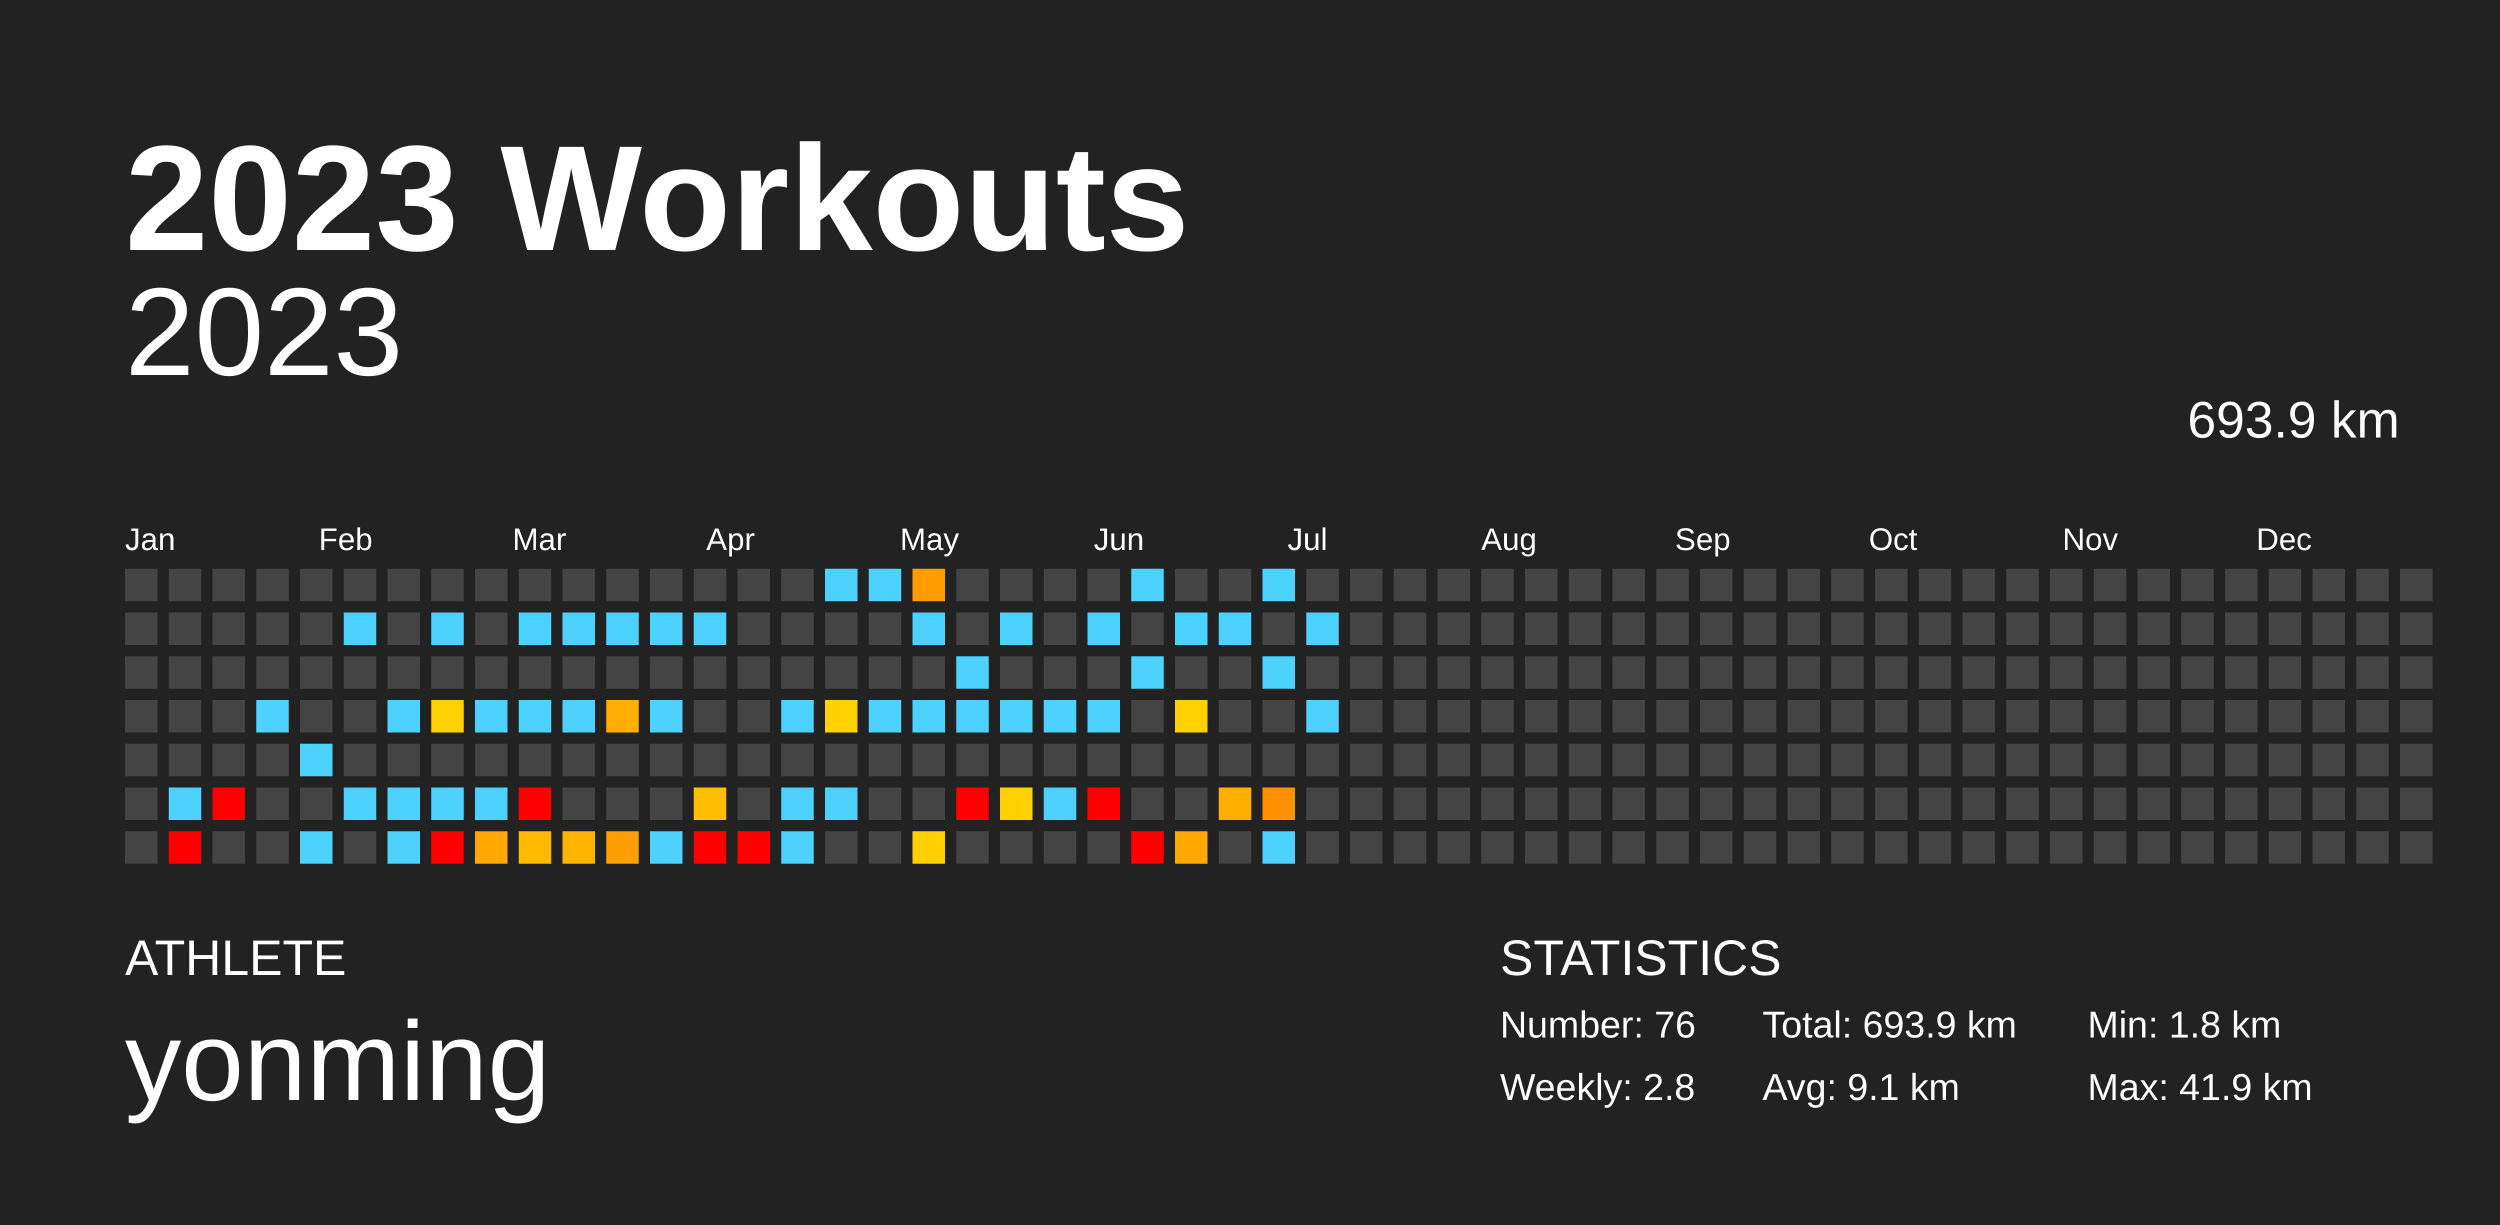
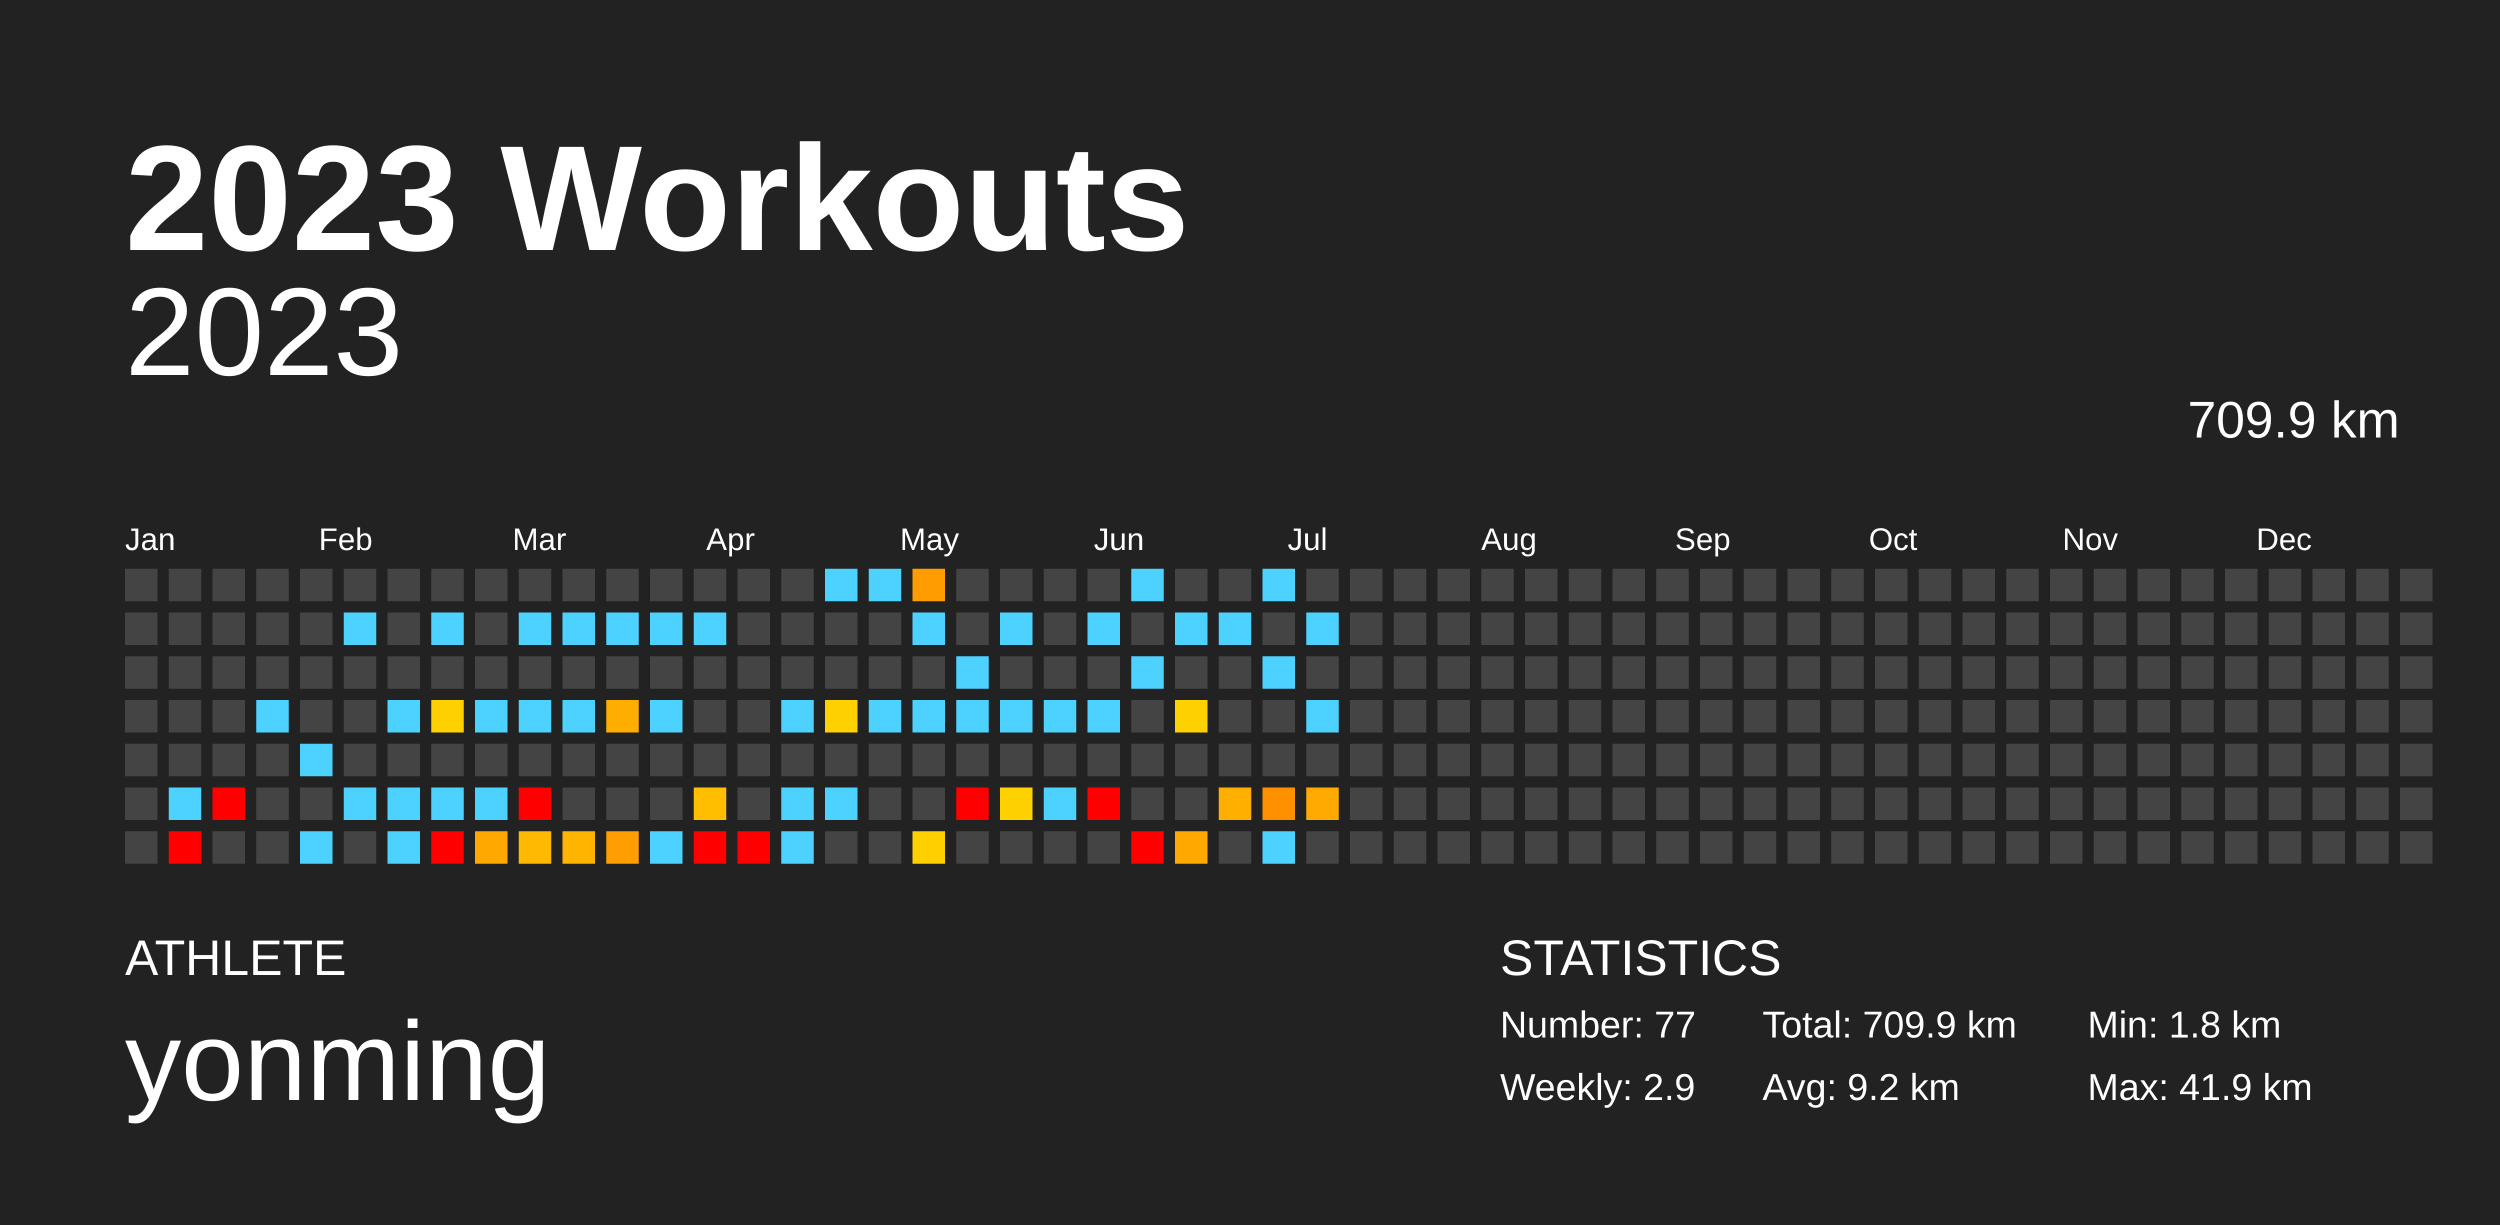
<svg xmlns="http://www.w3.org/2000/svg" baseProfile="full" height="98mm" version="1.1" viewBox="0,0,200,98" width="200mm">
  <defs />
  <rect fill="#222222" height="98" width="200" x="0" y="0" />
  <text fill="#FFFFFF" style="font-size:12px; font-family:Arial; font-weight:bold;" x="10" y="20">2023 Workouts</text>
  <text fill="#FFFFFF" style="font-size:4px; font-family:Arial" x="10" y="78">ATHLETE</text>
  <text fill="#FFFFFF" style="font-size:9px; font-family:Arial" x="10" y="88">yonming</text>
  <text fill="#FFFFFF" style="font-size:4px; font-family:Arial" x="120" y="78">STATISTICS</text>
-   <text fill="#FFFFFF" style="font-size:3px; font-family:Arial" x="120" y="83">Number: 76</text>
-   <text fill="#FFFFFF" style="font-size:3px; font-family:Arial" x="120" y="88">Weekly: 2.8</text>
-   <text fill="#FFFFFF" style="font-size:3px; font-family:Arial" x="141" y="83">Total: 693.9 km</text>
-   <text fill="#FFFFFF" style="font-size:3px; font-family:Arial" x="141" y="88">Avg: 9.1 km</text>
+   <text fill="#FFFFFF" style="font-size:3px; font-family:Arial" x="120" y="83">Number: 77</text>
+   <text fill="#FFFFFF" style="font-size:3px; font-family:Arial" x="120" y="88">Weekly: 2.9</text>
+   <text fill="#FFFFFF" style="font-size:3px; font-family:Arial" x="141" y="83">Total: 709.9 km</text>
+   <text fill="#FFFFFF" style="font-size:3px; font-family:Arial" x="141" y="88">Avg: 9.2 km</text>
  <text fill="#FFFFFF" style="font-size:3px; font-family:Arial" x="167" y="83">Min: 1.8 km</text>
  <text fill="#FFFFFF" style="font-size:3px; font-family:Arial" x="167" y="88">Max: 41.9 km</text>
  <text alignment-baseline="hanging" fill="#FFFFFF" style="font-size:10.0px; font-family:Arial;" x="10" y="30">2023</text>
-   <text alignment-baseline="hanging" fill="#FFFFFF" style="font-size:4.125px; font-family:Arial;" x="175" y="35">693.9 km</text>
+   <text alignment-baseline="hanging" fill="#FFFFFF" style="font-size:4.125px; font-family:Arial;" x="175" y="35">709.9 km</text>
  <text fill="#FFFFFF" style="font-size:2.5px; font-family:Arial" x="10.0" y="44">Jan</text>
  <text fill="#FFFFFF" style="font-size:2.5px; font-family:Arial" x="25.5" y="44">Feb</text>
  <text fill="#FFFFFF" style="font-size:2.5px; font-family:Arial" x="41.0" y="44">Mar</text>
  <text fill="#FFFFFF" style="font-size:2.5px; font-family:Arial" x="56.5" y="44">Apr</text>
  <text fill="#FFFFFF" style="font-size:2.5px; font-family:Arial" x="72.0" y="44">May</text>
  <text fill="#FFFFFF" style="font-size:2.5px; font-family:Arial" x="87.5" y="44">Jun</text>
  <text fill="#FFFFFF" style="font-size:2.5px; font-family:Arial" x="103.0" y="44">Jul</text>
  <text fill="#FFFFFF" style="font-size:2.5px; font-family:Arial" x="118.5" y="44">Aug</text>
  <text fill="#FFFFFF" style="font-size:2.5px; font-family:Arial" x="134.0" y="44">Sep</text>
  <text fill="#FFFFFF" style="font-size:2.5px; font-family:Arial" x="149.5" y="44">Oct</text>
  <text fill="#FFFFFF" style="font-size:2.5px; font-family:Arial" x="165.0" y="44">Nov</text>
  <text fill="#FFFFFF" style="font-size:2.5px; font-family:Arial" x="180.5" y="44">Dec</text>
  <rect fill="#444444" height="2.6" width="2.6" x="10.0" y="45.5" />
  <rect fill="#444444" height="2.6" width="2.6" x="10.0" y="49.0" />
  <rect fill="#444444" height="2.6" width="2.6" x="10.0" y="52.5" />
  <rect fill="#444444" height="2.6" width="2.6" x="10.0" y="56.0" />
  <rect fill="#444444" height="2.6" width="2.6" x="10.0" y="59.5" />
  <rect fill="#444444" height="2.6" width="2.6" x="10.0" y="63.0" />
  <rect fill="#444444" height="2.6" width="2.6" x="10.0" y="66.5" />
  <rect fill="#444444" height="2.6" width="2.6" x="13.5" y="45.5" />
  <rect fill="#444444" height="2.6" width="2.6" x="13.5" y="49.0" />
  <rect fill="#444444" height="2.6" width="2.6" x="13.5" y="52.5" />
  <rect fill="#444444" height="2.6" width="2.6" x="13.5" y="56.0" />
  <rect fill="#444444" height="2.6" width="2.6" x="13.5" y="59.5" />
  <rect fill="#4dd2ff" height="2.6" width="2.6" x="13.5" y="63.0" />
  <rect fill="red" height="2.6" width="2.6" x="13.5" y="66.5" />
  <rect fill="#444444" height="2.6" width="2.6" x="17.0" y="45.5" />
  <rect fill="#444444" height="2.6" width="2.6" x="17.0" y="49.0" />
  <rect fill="#444444" height="2.6" width="2.6" x="17.0" y="52.5" />
  <rect fill="#444444" height="2.6" width="2.6" x="17.0" y="56.0" />
  <rect fill="#444444" height="2.6" width="2.6" x="17.0" y="59.5" />
  <rect fill="red" height="2.6" width="2.6" x="17.0" y="63.0" />
  <rect fill="#444444" height="2.6" width="2.6" x="17.0" y="66.5" />
  <rect fill="#444444" height="2.6" width="2.6" x="20.5" y="45.5" />
  <rect fill="#444444" height="2.6" width="2.6" x="20.5" y="49.0" />
  <rect fill="#444444" height="2.6" width="2.6" x="20.5" y="52.5" />
  <rect fill="#4dd2ff" height="2.6" width="2.6" x="20.5" y="56.0" />
  <rect fill="#444444" height="2.6" width="2.6" x="20.5" y="59.5" />
  <rect fill="#444444" height="2.6" width="2.6" x="20.5" y="63.0" />
  <rect fill="#444444" height="2.6" width="2.6" x="20.5" y="66.5" />
  <rect fill="#444444" height="2.6" width="2.6" x="24.0" y="45.5" />
  <rect fill="#444444" height="2.6" width="2.6" x="24.0" y="49.0" />
  <rect fill="#444444" height="2.6" width="2.6" x="24.0" y="52.5" />
  <rect fill="#444444" height="2.6" width="2.6" x="24.0" y="56.0" />
  <rect fill="#4dd2ff" height="2.6" width="2.6" x="24.0" y="59.5" />
  <rect fill="#444444" height="2.6" width="2.6" x="24.0" y="63.0" />
  <rect fill="#4dd2ff" height="2.6" width="2.6" x="24.0" y="66.5" />
  <rect fill="#444444" height="2.6" width="2.6" x="27.5" y="45.5" />
  <rect fill="#4dd2ff" height="2.6" width="2.6" x="27.5" y="49.0" />
  <rect fill="#444444" height="2.6" width="2.6" x="27.5" y="52.5" />
  <rect fill="#444444" height="2.6" width="2.6" x="27.5" y="56.0" />
  <rect fill="#444444" height="2.6" width="2.6" x="27.5" y="59.5" />
  <rect fill="#4dd2ff" height="2.6" width="2.6" x="27.5" y="63.0" />
  <rect fill="#444444" height="2.6" width="2.6" x="27.5" y="66.5" />
  <rect fill="#444444" height="2.6" width="2.6" x="31.0" y="45.5" />
  <rect fill="#444444" height="2.6" width="2.6" x="31.0" y="49.0" />
  <rect fill="#444444" height="2.6" width="2.6" x="31.0" y="52.5" />
  <rect fill="#4dd2ff" height="2.6" width="2.6" x="31.0" y="56.0" />
  <rect fill="#444444" height="2.6" width="2.6" x="31.0" y="59.5" />
  <rect fill="#4dd2ff" height="2.6" width="2.6" x="31.0" y="63.0" />
  <rect fill="#4dd2ff" height="2.6" width="2.6" x="31.0" y="66.5" />
  <rect fill="#444444" height="2.6" width="2.6" x="34.5" y="45.5" />
  <rect fill="#4dd2ff" height="2.6" width="2.6" x="34.5" y="49.0" />
  <rect fill="#444444" height="2.6" width="2.6" x="34.5" y="52.5" />
  <rect fill="#ffd100" height="2.6" width="2.6" x="34.5" y="56.0" />
  <rect fill="#444444" height="2.6" width="2.6" x="34.5" y="59.5" />
  <rect fill="#4dd2ff" height="2.6" width="2.6" x="34.5" y="63.0" />
  <rect fill="red" height="2.6" width="2.6" x="34.5" y="66.5" />
  <rect fill="#444444" height="2.6" width="2.6" x="38.0" y="45.5" />
  <rect fill="#444444" height="2.6" width="2.6" x="38.0" y="49.0" />
  <rect fill="#444444" height="2.6" width="2.6" x="38.0" y="52.5" />
  <rect fill="#4dd2ff" height="2.6" width="2.6" x="38.0" y="56.0" />
  <rect fill="#444444" height="2.6" width="2.6" x="38.0" y="59.5" />
  <rect fill="#4dd2ff" height="2.6" width="2.6" x="38.0" y="63.0" />
  <rect fill="#ffa900" height="2.6" width="2.6" x="38.0" y="66.5" />
  <rect fill="#444444" height="2.6" width="2.6" x="41.5" y="45.5" />
  <rect fill="#4dd2ff" height="2.6" width="2.6" x="41.5" y="49.0" />
  <rect fill="#444444" height="2.6" width="2.6" x="41.5" y="52.5" />
  <rect fill="#4dd2ff" height="2.6" width="2.6" x="41.5" y="56.0" />
  <rect fill="#444444" height="2.6" width="2.6" x="41.5" y="59.5" />
  <rect fill="red" height="2.6" width="2.6" x="41.5" y="63.0" />
  <rect fill="#ffb900" height="2.6" width="2.6" x="41.5" y="66.5" />
  <rect fill="#444444" height="2.6" width="2.6" x="45.0" y="45.5" />
  <rect fill="#4dd2ff" height="2.6" width="2.6" x="45.0" y="49.0" />
  <rect fill="#444444" height="2.6" width="2.6" x="45.0" y="52.5" />
  <rect fill="#4dd2ff" height="2.6" width="2.6" x="45.0" y="56.0" />
  <rect fill="#444444" height="2.6" width="2.6" x="45.0" y="59.5" />
  <rect fill="#444444" height="2.6" width="2.6" x="45.0" y="63.0" />
  <rect fill="#ffb400" height="2.6" width="2.6" x="45.0" y="66.5" />
  <rect fill="#444444" height="2.6" width="2.6" x="48.5" y="45.5" />
  <rect fill="#4dd2ff" height="2.6" width="2.6" x="48.5" y="49.0" />
  <rect fill="#444444" height="2.6" width="2.6" x="48.5" y="52.5" />
  <rect fill="#ffae00" height="2.6" width="2.6" x="48.5" y="56.0" />
  <rect fill="#444444" height="2.6" width="2.6" x="48.5" y="59.5" />
  <rect fill="#444444" height="2.6" width="2.6" x="48.5" y="63.0" />
  <rect fill="#ff9e00" height="2.6" width="2.6" x="48.5" y="66.5" />
  <rect fill="#444444" height="2.6" width="2.6" x="52.0" y="45.5" />
  <rect fill="#4dd2ff" height="2.6" width="2.6" x="52.0" y="49.0" />
  <rect fill="#444444" height="2.6" width="2.6" x="52.0" y="52.5" />
  <rect fill="#4dd2ff" height="2.6" width="2.6" x="52.0" y="56.0" />
  <rect fill="#444444" height="2.6" width="2.6" x="52.0" y="59.5" />
  <rect fill="#444444" height="2.6" width="2.6" x="52.0" y="63.0" />
  <rect fill="#4dd2ff" height="2.6" width="2.6" x="52.0" y="66.5" />
  <rect fill="#444444" height="2.6" width="2.6" x="55.5" y="45.5" />
  <rect fill="#4dd2ff" height="2.6" width="2.6" x="55.5" y="49.0" />
  <rect fill="#444444" height="2.6" width="2.6" x="55.5" y="52.5" />
  <rect fill="#444444" height="2.6" width="2.6" x="55.5" y="56.0" />
  <rect fill="#444444" height="2.6" width="2.6" x="55.5" y="59.5" />
  <rect fill="#ffbf00" height="2.6" width="2.6" x="55.5" y="63.0" />
  <rect fill="red" height="2.6" width="2.6" x="55.5" y="66.5" />
  <rect fill="#444444" height="2.6" width="2.6" x="59.0" y="45.5" />
  <rect fill="#444444" height="2.6" width="2.6" x="59.0" y="49.0" />
  <rect fill="#444444" height="2.6" width="2.6" x="59.0" y="52.5" />
  <rect fill="#444444" height="2.6" width="2.6" x="59.0" y="56.0" />
  <rect fill="#444444" height="2.6" width="2.6" x="59.0" y="59.5" />
  <rect fill="#444444" height="2.6" width="2.6" x="59.0" y="63.0" />
  <rect fill="red" height="2.6" width="2.6" x="59.0" y="66.5" />
  <rect fill="#444444" height="2.6" width="2.6" x="62.5" y="45.5" />
  <rect fill="#444444" height="2.6" width="2.6" x="62.5" y="49.0" />
  <rect fill="#444444" height="2.6" width="2.6" x="62.5" y="52.5" />
  <rect fill="#4dd2ff" height="2.6" width="2.6" x="62.5" y="56.0" />
  <rect fill="#444444" height="2.6" width="2.6" x="62.5" y="59.5" />
  <rect fill="#4dd2ff" height="2.6" width="2.6" x="62.5" y="63.0" />
  <rect fill="#4dd2ff" height="2.6" width="2.6" x="62.5" y="66.5" />
  <rect fill="#4dd2ff" height="2.6" width="2.6" x="66.0" y="45.5" />
  <rect fill="#444444" height="2.6" width="2.6" x="66.0" y="49.0" />
  <rect fill="#444444" height="2.6" width="2.6" x="66.0" y="52.5" />
  <rect fill="#ffd100" height="2.6" width="2.6" x="66.0" y="56.0" />
  <rect fill="#444444" height="2.6" width="2.6" x="66.0" y="59.5" />
  <rect fill="#4dd2ff" height="2.6" width="2.6" x="66.0" y="63.0" />
  <rect fill="#444444" height="2.6" width="2.6" x="66.0" y="66.5" />
  <rect fill="#4dd2ff" height="2.6" width="2.6" x="69.5" y="45.5" />
  <rect fill="#444444" height="2.6" width="2.6" x="69.5" y="49.0" />
  <rect fill="#444444" height="2.6" width="2.6" x="69.5" y="52.5" />
  <rect fill="#4dd2ff" height="2.6" width="2.6" x="69.5" y="56.0" />
  <rect fill="#444444" height="2.6" width="2.6" x="69.5" y="59.5" />
  <rect fill="#444444" height="2.6" width="2.6" x="69.5" y="63.0" />
  <rect fill="#444444" height="2.6" width="2.6" x="69.5" y="66.5" />
  <rect fill="#ff9c00" height="2.6" width="2.6" x="73.0" y="45.5" />
  <rect fill="#4dd2ff" height="2.6" width="2.6" x="73.0" y="49.0" />
  <rect fill="#444444" height="2.6" width="2.6" x="73.0" y="52.5" />
  <rect fill="#4dd2ff" height="2.6" width="2.6" x="73.0" y="56.0" />
  <rect fill="#444444" height="2.6" width="2.6" x="73.0" y="59.5" />
  <rect fill="#444444" height="2.6" width="2.6" x="73.0" y="63.0" />
  <rect fill="#ffcf00" height="2.6" width="2.6" x="73.0" y="66.5" />
  <rect fill="#444444" height="2.6" width="2.6" x="76.5" y="45.5" />
  <rect fill="#444444" height="2.6" width="2.6" x="76.5" y="49.0" />
  <rect fill="#4dd2ff" height="2.6" width="2.6" x="76.5" y="52.5" />
  <rect fill="#4dd2ff" height="2.6" width="2.6" x="76.5" y="56.0" />
  <rect fill="#444444" height="2.6" width="2.6" x="76.5" y="59.5" />
  <rect fill="red" height="2.6" width="2.6" x="76.5" y="63.0" />
  <rect fill="#444444" height="2.6" width="2.6" x="76.5" y="66.5" />
  <rect fill="#444444" height="2.6" width="2.6" x="80.0" y="45.5" />
  <rect fill="#4dd2ff" height="2.6" width="2.6" x="80.0" y="49.0" />
  <rect fill="#444444" height="2.6" width="2.6" x="80.0" y="52.5" />
  <rect fill="#4dd2ff" height="2.6" width="2.6" x="80.0" y="56.0" />
  <rect fill="#444444" height="2.6" width="2.6" x="80.0" y="59.5" />
  <rect fill="#ffd100" height="2.6" width="2.6" x="80.0" y="63.0" />
  <rect fill="#444444" height="2.6" width="2.6" x="80.0" y="66.5" />
  <rect fill="#444444" height="2.6" width="2.6" x="83.5" y="45.5" />
  <rect fill="#444444" height="2.6" width="2.6" x="83.5" y="49.0" />
  <rect fill="#444444" height="2.6" width="2.6" x="83.5" y="52.5" />
  <rect fill="#4dd2ff" height="2.6" width="2.6" x="83.5" y="56.0" />
  <rect fill="#444444" height="2.6" width="2.6" x="83.5" y="59.5" />
  <rect fill="#4dd2ff" height="2.6" width="2.6" x="83.5" y="63.0" />
  <rect fill="#444444" height="2.6" width="2.6" x="83.5" y="66.5" />
  <rect fill="#444444" height="2.6" width="2.6" x="87.0" y="45.5" />
  <rect fill="#4dd2ff" height="2.6" width="2.6" x="87.0" y="49.0" />
  <rect fill="#444444" height="2.6" width="2.6" x="87.0" y="52.5" />
  <rect fill="#4dd2ff" height="2.6" width="2.6" x="87.0" y="56.0" />
  <rect fill="#444444" height="2.6" width="2.6" x="87.0" y="59.5" />
  <rect fill="red" height="2.6" width="2.6" x="87.0" y="63.0" />
  <rect fill="#444444" height="2.6" width="2.6" x="87.0" y="66.5" />
  <rect fill="#4dd2ff" height="2.6" width="2.6" x="90.5" y="45.5" />
  <rect fill="#444444" height="2.6" width="2.6" x="90.5" y="49.0" />
  <rect fill="#4dd2ff" height="2.6" width="2.6" x="90.5" y="52.5" />
  <rect fill="#444444" height="2.6" width="2.6" x="90.5" y="56.0" />
  <rect fill="#444444" height="2.6" width="2.6" x="90.5" y="59.5" />
  <rect fill="#444444" height="2.6" width="2.6" x="90.5" y="63.0" />
  <rect fill="red" height="2.6" width="2.6" x="90.5" y="66.5" />
  <rect fill="#444444" height="2.6" width="2.6" x="94.0" y="45.5" />
  <rect fill="#4dd2ff" height="2.6" width="2.6" x="94.0" y="49.0" />
  <rect fill="#444444" height="2.6" width="2.6" x="94.0" y="52.5" />
  <rect fill="#ffd100" height="2.6" width="2.6" x="94.0" y="56.0" />
  <rect fill="#444444" height="2.6" width="2.6" x="94.0" y="59.5" />
  <rect fill="#444444" height="2.6" width="2.6" x="94.0" y="63.0" />
  <rect fill="#ffa900" height="2.6" width="2.6" x="94.0" y="66.5" />
  <rect fill="#444444" height="2.6" width="2.6" x="97.5" y="45.5" />
  <rect fill="#4dd2ff" height="2.6" width="2.6" x="97.5" y="49.0" />
  <rect fill="#444444" height="2.6" width="2.6" x="97.5" y="52.5" />
  <rect fill="#444444" height="2.6" width="2.6" x="97.5" y="56.0" />
  <rect fill="#444444" height="2.6" width="2.6" x="97.5" y="59.5" />
  <rect fill="#ffaf00" height="2.6" width="2.6" x="97.5" y="63.0" />
  <rect fill="#444444" height="2.6" width="2.6" x="97.5" y="66.5" />
  <rect fill="#4dd2ff" height="2.6" width="2.6" x="101.0" y="45.5" />
  <rect fill="#444444" height="2.6" width="2.6" x="101.0" y="49.0" />
  <rect fill="#4dd2ff" height="2.6" width="2.6" x="101.0" y="52.5" />
  <rect fill="#444444" height="2.6" width="2.6" x="101.0" y="56.0" />
  <rect fill="#444444" height="2.6" width="2.6" x="101.0" y="59.5" />
  <rect fill="#ff9100" height="2.6" width="2.6" x="101.0" y="63.0" />
  <rect fill="#4dd2ff" height="2.6" width="2.6" x="101.0" y="66.5" />
  <rect fill="#444444" height="2.6" width="2.6" x="104.5" y="45.5" />
  <rect fill="#4dd2ff" height="2.6" width="2.6" x="104.5" y="49.0" />
  <rect fill="#444444" height="2.6" width="2.6" x="104.5" y="52.5" />
  <rect fill="#4dd2ff" height="2.6" width="2.6" x="104.5" y="56.0" />
  <rect fill="#444444" height="2.6" width="2.6" x="104.5" y="59.5" />
-   <rect fill="#444444" height="2.6" width="2.6" x="104.5" y="63.0" />
+   <rect fill="#ffaa00" height="2.6" width="2.6" x="104.5" y="63.0" />
  <rect fill="#444444" height="2.6" width="2.6" x="104.5" y="66.5" />
  <rect fill="#444444" height="2.6" width="2.6" x="108.0" y="45.5" />
  <rect fill="#444444" height="2.6" width="2.6" x="108.0" y="49.0" />
  <rect fill="#444444" height="2.6" width="2.6" x="108.0" y="52.5" />
  <rect fill="#444444" height="2.6" width="2.6" x="108.0" y="56.0" />
  <rect fill="#444444" height="2.6" width="2.6" x="108.0" y="59.5" />
  <rect fill="#444444" height="2.6" width="2.6" x="108.0" y="63.0" />
  <rect fill="#444444" height="2.6" width="2.6" x="108.0" y="66.5" />
  <rect fill="#444444" height="2.6" width="2.6" x="111.5" y="45.5" />
  <rect fill="#444444" height="2.6" width="2.6" x="111.5" y="49.0" />
  <rect fill="#444444" height="2.6" width="2.6" x="111.5" y="52.5" />
  <rect fill="#444444" height="2.6" width="2.6" x="111.5" y="56.0" />
  <rect fill="#444444" height="2.6" width="2.6" x="111.5" y="59.5" />
  <rect fill="#444444" height="2.6" width="2.6" x="111.5" y="63.0" />
  <rect fill="#444444" height="2.6" width="2.6" x="111.5" y="66.5" />
  <rect fill="#444444" height="2.6" width="2.6" x="115.0" y="45.5" />
  <rect fill="#444444" height="2.6" width="2.6" x="115.0" y="49.0" />
  <rect fill="#444444" height="2.6" width="2.6" x="115.0" y="52.5" />
  <rect fill="#444444" height="2.6" width="2.6" x="115.0" y="56.0" />
  <rect fill="#444444" height="2.6" width="2.6" x="115.0" y="59.5" />
  <rect fill="#444444" height="2.6" width="2.6" x="115.0" y="63.0" />
  <rect fill="#444444" height="2.6" width="2.6" x="115.0" y="66.5" />
  <rect fill="#444444" height="2.6" width="2.6" x="118.5" y="45.5" />
  <rect fill="#444444" height="2.6" width="2.6" x="118.5" y="49.0" />
  <rect fill="#444444" height="2.6" width="2.6" x="118.5" y="52.5" />
  <rect fill="#444444" height="2.6" width="2.6" x="118.5" y="56.0" />
  <rect fill="#444444" height="2.6" width="2.6" x="118.5" y="59.5" />
  <rect fill="#444444" height="2.6" width="2.6" x="118.5" y="63.0" />
  <rect fill="#444444" height="2.6" width="2.6" x="118.5" y="66.5" />
  <rect fill="#444444" height="2.6" width="2.6" x="122.0" y="45.5" />
  <rect fill="#444444" height="2.6" width="2.6" x="122.0" y="49.0" />
  <rect fill="#444444" height="2.6" width="2.6" x="122.0" y="52.5" />
  <rect fill="#444444" height="2.6" width="2.6" x="122.0" y="56.0" />
  <rect fill="#444444" height="2.6" width="2.6" x="122.0" y="59.5" />
  <rect fill="#444444" height="2.6" width="2.6" x="122.0" y="63.0" />
  <rect fill="#444444" height="2.6" width="2.6" x="122.0" y="66.5" />
  <rect fill="#444444" height="2.6" width="2.6" x="125.5" y="45.5" />
  <rect fill="#444444" height="2.6" width="2.6" x="125.5" y="49.0" />
  <rect fill="#444444" height="2.6" width="2.6" x="125.5" y="52.5" />
  <rect fill="#444444" height="2.6" width="2.6" x="125.5" y="56.0" />
  <rect fill="#444444" height="2.6" width="2.6" x="125.5" y="59.5" />
  <rect fill="#444444" height="2.6" width="2.6" x="125.5" y="63.0" />
  <rect fill="#444444" height="2.6" width="2.6" x="125.5" y="66.5" />
  <rect fill="#444444" height="2.6" width="2.6" x="129.0" y="45.5" />
  <rect fill="#444444" height="2.6" width="2.6" x="129.0" y="49.0" />
  <rect fill="#444444" height="2.6" width="2.6" x="129.0" y="52.5" />
  <rect fill="#444444" height="2.6" width="2.6" x="129.0" y="56.0" />
  <rect fill="#444444" height="2.6" width="2.6" x="129.0" y="59.5" />
  <rect fill="#444444" height="2.6" width="2.6" x="129.0" y="63.0" />
  <rect fill="#444444" height="2.6" width="2.6" x="129.0" y="66.5" />
  <rect fill="#444444" height="2.6" width="2.6" x="132.5" y="45.5" />
  <rect fill="#444444" height="2.6" width="2.6" x="132.5" y="49.0" />
  <rect fill="#444444" height="2.6" width="2.6" x="132.5" y="52.5" />
  <rect fill="#444444" height="2.6" width="2.6" x="132.5" y="56.0" />
  <rect fill="#444444" height="2.6" width="2.6" x="132.5" y="59.5" />
  <rect fill="#444444" height="2.6" width="2.6" x="132.5" y="63.0" />
  <rect fill="#444444" height="2.6" width="2.6" x="132.5" y="66.5" />
  <rect fill="#444444" height="2.6" width="2.6" x="136.0" y="45.5" />
  <rect fill="#444444" height="2.6" width="2.6" x="136.0" y="49.0" />
  <rect fill="#444444" height="2.6" width="2.6" x="136.0" y="52.5" />
  <rect fill="#444444" height="2.6" width="2.6" x="136.0" y="56.0" />
  <rect fill="#444444" height="2.6" width="2.6" x="136.0" y="59.5" />
  <rect fill="#444444" height="2.6" width="2.6" x="136.0" y="63.0" />
  <rect fill="#444444" height="2.6" width="2.6" x="136.0" y="66.5" />
  <rect fill="#444444" height="2.6" width="2.6" x="139.5" y="45.5" />
  <rect fill="#444444" height="2.6" width="2.6" x="139.5" y="49.0" />
  <rect fill="#444444" height="2.6" width="2.6" x="139.5" y="52.5" />
  <rect fill="#444444" height="2.6" width="2.6" x="139.5" y="56.0" />
  <rect fill="#444444" height="2.6" width="2.6" x="139.5" y="59.5" />
  <rect fill="#444444" height="2.6" width="2.6" x="139.5" y="63.0" />
  <rect fill="#444444" height="2.6" width="2.6" x="139.5" y="66.5" />
  <rect fill="#444444" height="2.6" width="2.6" x="143.0" y="45.5" />
  <rect fill="#444444" height="2.6" width="2.6" x="143.0" y="49.0" />
  <rect fill="#444444" height="2.6" width="2.6" x="143.0" y="52.5" />
  <rect fill="#444444" height="2.6" width="2.6" x="143.0" y="56.0" />
  <rect fill="#444444" height="2.6" width="2.6" x="143.0" y="59.5" />
  <rect fill="#444444" height="2.6" width="2.6" x="143.0" y="63.0" />
  <rect fill="#444444" height="2.6" width="2.6" x="143.0" y="66.5" />
  <rect fill="#444444" height="2.6" width="2.6" x="146.5" y="45.5" />
  <rect fill="#444444" height="2.6" width="2.6" x="146.5" y="49.0" />
  <rect fill="#444444" height="2.6" width="2.6" x="146.5" y="52.5" />
  <rect fill="#444444" height="2.6" width="2.6" x="146.5" y="56.0" />
  <rect fill="#444444" height="2.6" width="2.6" x="146.5" y="59.5" />
  <rect fill="#444444" height="2.6" width="2.6" x="146.5" y="63.0" />
  <rect fill="#444444" height="2.6" width="2.6" x="146.5" y="66.5" />
  <rect fill="#444444" height="2.6" width="2.6" x="150.0" y="45.5" />
  <rect fill="#444444" height="2.6" width="2.6" x="150.0" y="49.0" />
  <rect fill="#444444" height="2.6" width="2.6" x="150.0" y="52.5" />
  <rect fill="#444444" height="2.6" width="2.6" x="150.0" y="56.0" />
  <rect fill="#444444" height="2.6" width="2.6" x="150.0" y="59.5" />
  <rect fill="#444444" height="2.6" width="2.6" x="150.0" y="63.0" />
  <rect fill="#444444" height="2.6" width="2.6" x="150.0" y="66.5" />
  <rect fill="#444444" height="2.6" width="2.6" x="153.5" y="45.5" />
  <rect fill="#444444" height="2.6" width="2.6" x="153.5" y="49.0" />
  <rect fill="#444444" height="2.6" width="2.6" x="153.5" y="52.5" />
  <rect fill="#444444" height="2.6" width="2.6" x="153.5" y="56.0" />
  <rect fill="#444444" height="2.6" width="2.6" x="153.5" y="59.5" />
  <rect fill="#444444" height="2.6" width="2.6" x="153.5" y="63.0" />
  <rect fill="#444444" height="2.6" width="2.6" x="153.5" y="66.5" />
  <rect fill="#444444" height="2.6" width="2.6" x="157.0" y="45.5" />
  <rect fill="#444444" height="2.6" width="2.6" x="157.0" y="49.0" />
  <rect fill="#444444" height="2.6" width="2.6" x="157.0" y="52.5" />
  <rect fill="#444444" height="2.6" width="2.6" x="157.0" y="56.0" />
  <rect fill="#444444" height="2.6" width="2.6" x="157.0" y="59.5" />
  <rect fill="#444444" height="2.6" width="2.6" x="157.0" y="63.0" />
  <rect fill="#444444" height="2.6" width="2.6" x="157.0" y="66.5" />
  <rect fill="#444444" height="2.6" width="2.6" x="160.5" y="45.5" />
  <rect fill="#444444" height="2.6" width="2.6" x="160.5" y="49.0" />
  <rect fill="#444444" height="2.6" width="2.6" x="160.5" y="52.5" />
  <rect fill="#444444" height="2.6" width="2.6" x="160.5" y="56.0" />
  <rect fill="#444444" height="2.6" width="2.6" x="160.5" y="59.5" />
  <rect fill="#444444" height="2.6" width="2.6" x="160.5" y="63.0" />
  <rect fill="#444444" height="2.6" width="2.6" x="160.5" y="66.5" />
  <rect fill="#444444" height="2.6" width="2.6" x="164.0" y="45.5" />
  <rect fill="#444444" height="2.6" width="2.6" x="164.0" y="49.0" />
  <rect fill="#444444" height="2.6" width="2.6" x="164.0" y="52.5" />
  <rect fill="#444444" height="2.6" width="2.6" x="164.0" y="56.0" />
  <rect fill="#444444" height="2.6" width="2.6" x="164.0" y="59.5" />
  <rect fill="#444444" height="2.6" width="2.6" x="164.0" y="63.0" />
  <rect fill="#444444" height="2.6" width="2.6" x="164.0" y="66.5" />
  <rect fill="#444444" height="2.6" width="2.6" x="167.5" y="45.5" />
  <rect fill="#444444" height="2.6" width="2.6" x="167.5" y="49.0" />
  <rect fill="#444444" height="2.6" width="2.6" x="167.5" y="52.5" />
  <rect fill="#444444" height="2.6" width="2.6" x="167.5" y="56.0" />
  <rect fill="#444444" height="2.6" width="2.6" x="167.5" y="59.5" />
  <rect fill="#444444" height="2.6" width="2.6" x="167.5" y="63.0" />
  <rect fill="#444444" height="2.6" width="2.6" x="167.5" y="66.5" />
  <rect fill="#444444" height="2.6" width="2.6" x="171.0" y="45.5" />
  <rect fill="#444444" height="2.6" width="2.6" x="171.0" y="49.0" />
  <rect fill="#444444" height="2.6" width="2.6" x="171.0" y="52.5" />
  <rect fill="#444444" height="2.6" width="2.6" x="171.0" y="56.0" />
  <rect fill="#444444" height="2.6" width="2.6" x="171.0" y="59.5" />
  <rect fill="#444444" height="2.6" width="2.6" x="171.0" y="63.0" />
  <rect fill="#444444" height="2.6" width="2.6" x="171.0" y="66.5" />
  <rect fill="#444444" height="2.6" width="2.6" x="174.5" y="45.5" />
  <rect fill="#444444" height="2.6" width="2.6" x="174.5" y="49.0" />
  <rect fill="#444444" height="2.6" width="2.6" x="174.5" y="52.5" />
  <rect fill="#444444" height="2.6" width="2.6" x="174.5" y="56.0" />
  <rect fill="#444444" height="2.6" width="2.6" x="174.5" y="59.5" />
  <rect fill="#444444" height="2.6" width="2.6" x="174.5" y="63.0" />
  <rect fill="#444444" height="2.6" width="2.6" x="174.5" y="66.5" />
  <rect fill="#444444" height="2.6" width="2.6" x="178.0" y="45.5" />
  <rect fill="#444444" height="2.6" width="2.6" x="178.0" y="49.0" />
  <rect fill="#444444" height="2.6" width="2.6" x="178.0" y="52.5" />
  <rect fill="#444444" height="2.6" width="2.6" x="178.0" y="56.0" />
  <rect fill="#444444" height="2.6" width="2.6" x="178.0" y="59.5" />
  <rect fill="#444444" height="2.6" width="2.6" x="178.0" y="63.0" />
  <rect fill="#444444" height="2.6" width="2.6" x="178.0" y="66.5" />
  <rect fill="#444444" height="2.6" width="2.6" x="181.5" y="45.5" />
  <rect fill="#444444" height="2.6" width="2.6" x="181.5" y="49.0" />
  <rect fill="#444444" height="2.6" width="2.6" x="181.5" y="52.5" />
  <rect fill="#444444" height="2.6" width="2.6" x="181.5" y="56.0" />
  <rect fill="#444444" height="2.6" width="2.6" x="181.5" y="59.5" />
  <rect fill="#444444" height="2.6" width="2.6" x="181.5" y="63.0" />
  <rect fill="#444444" height="2.6" width="2.6" x="181.5" y="66.5" />
  <rect fill="#444444" height="2.6" width="2.6" x="185.0" y="45.5" />
  <rect fill="#444444" height="2.6" width="2.6" x="185.0" y="49.0" />
  <rect fill="#444444" height="2.6" width="2.6" x="185.0" y="52.5" />
  <rect fill="#444444" height="2.6" width="2.6" x="185.0" y="56.0" />
  <rect fill="#444444" height="2.6" width="2.6" x="185.0" y="59.5" />
  <rect fill="#444444" height="2.6" width="2.6" x="185.0" y="63.0" />
  <rect fill="#444444" height="2.6" width="2.6" x="185.0" y="66.5" />
  <rect fill="#444444" height="2.6" width="2.6" x="188.5" y="45.5" />
  <rect fill="#444444" height="2.6" width="2.6" x="188.5" y="49.0" />
  <rect fill="#444444" height="2.6" width="2.6" x="188.5" y="52.5" />
  <rect fill="#444444" height="2.6" width="2.6" x="188.5" y="56.0" />
  <rect fill="#444444" height="2.6" width="2.6" x="188.5" y="59.5" />
  <rect fill="#444444" height="2.6" width="2.6" x="188.5" y="63.0" />
  <rect fill="#444444" height="2.6" width="2.6" x="188.5" y="66.5" />
  <rect fill="#444444" height="2.6" width="2.6" x="192.0" y="45.5" />
  <rect fill="#444444" height="2.6" width="2.6" x="192.0" y="49.0" />
  <rect fill="#444444" height="2.6" width="2.6" x="192.0" y="52.5" />
  <rect fill="#444444" height="2.6" width="2.6" x="192.0" y="56.0" />
  <rect fill="#444444" height="2.6" width="2.6" x="192.0" y="59.5" />
  <rect fill="#444444" height="2.6" width="2.6" x="192.0" y="63.0" />
  <rect fill="#444444" height="2.6" width="2.6" x="192.0" y="66.5" />
</svg>
